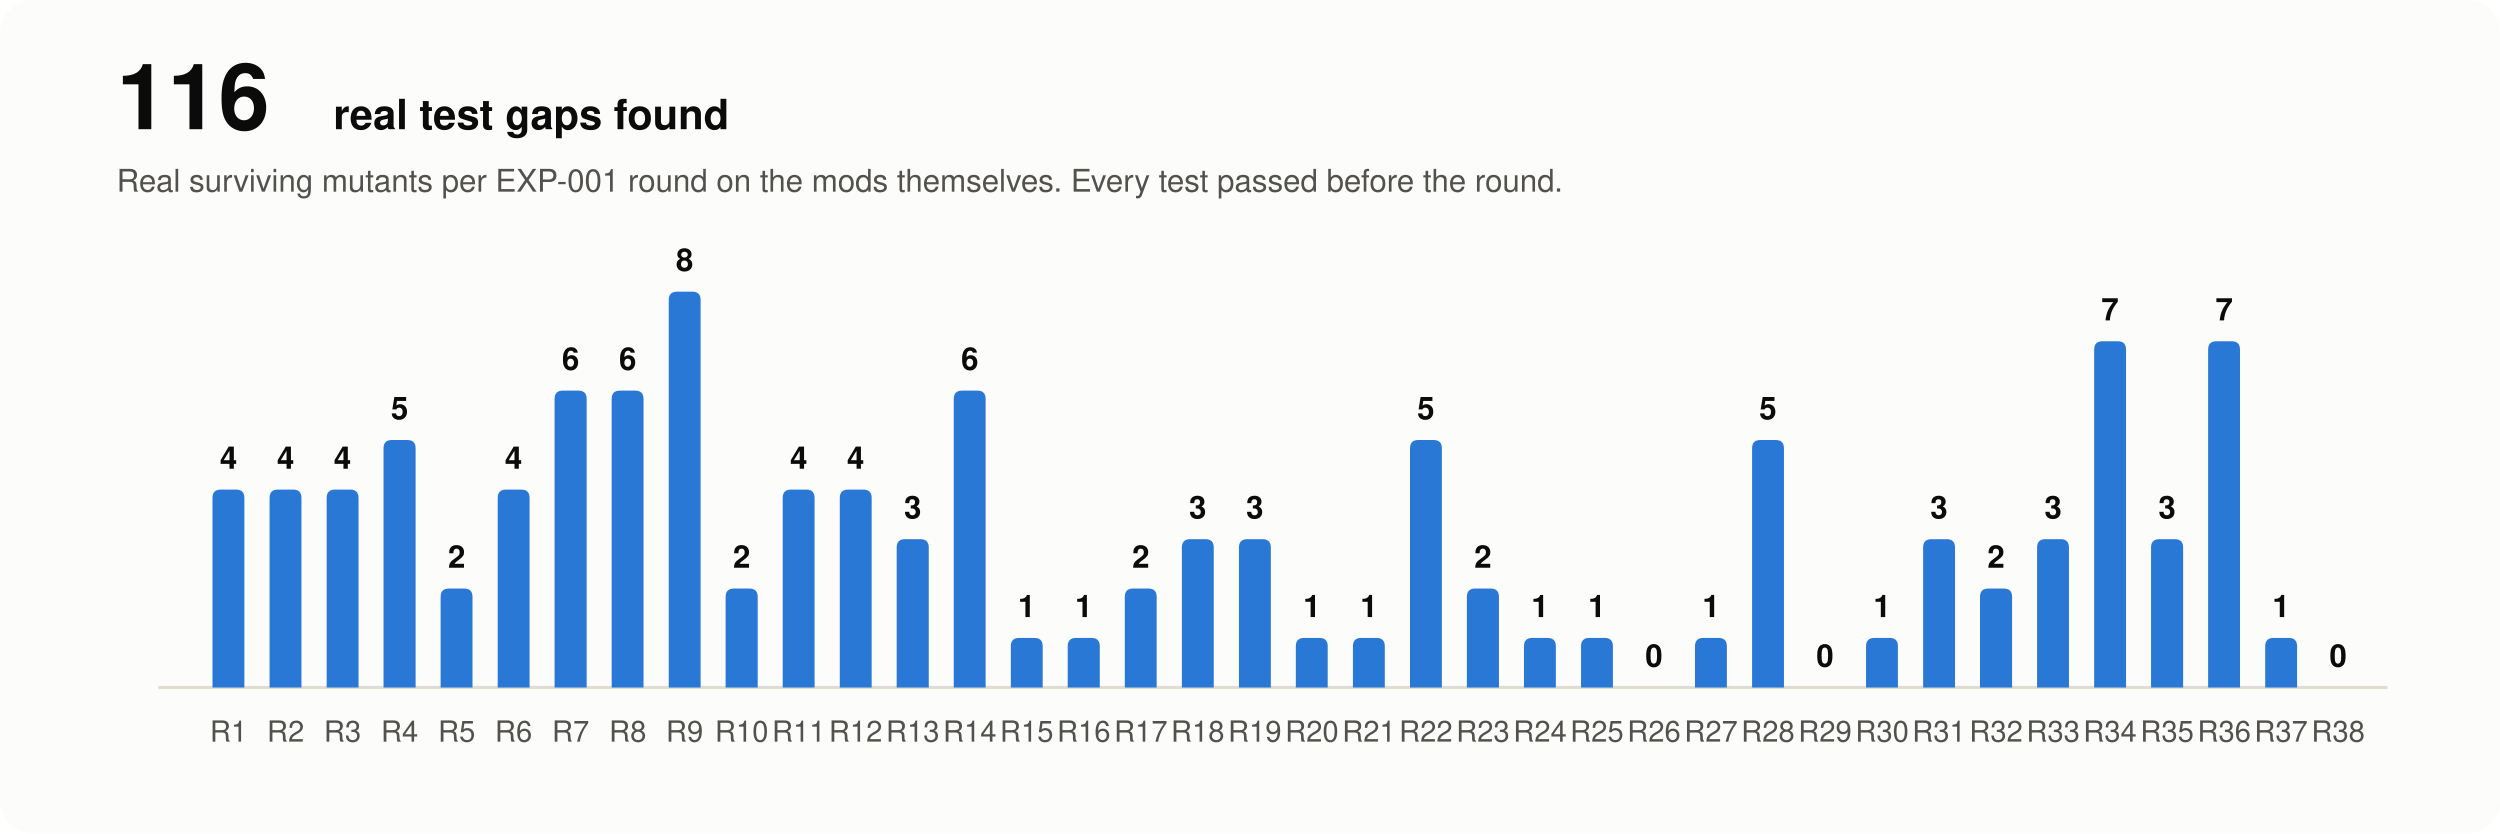
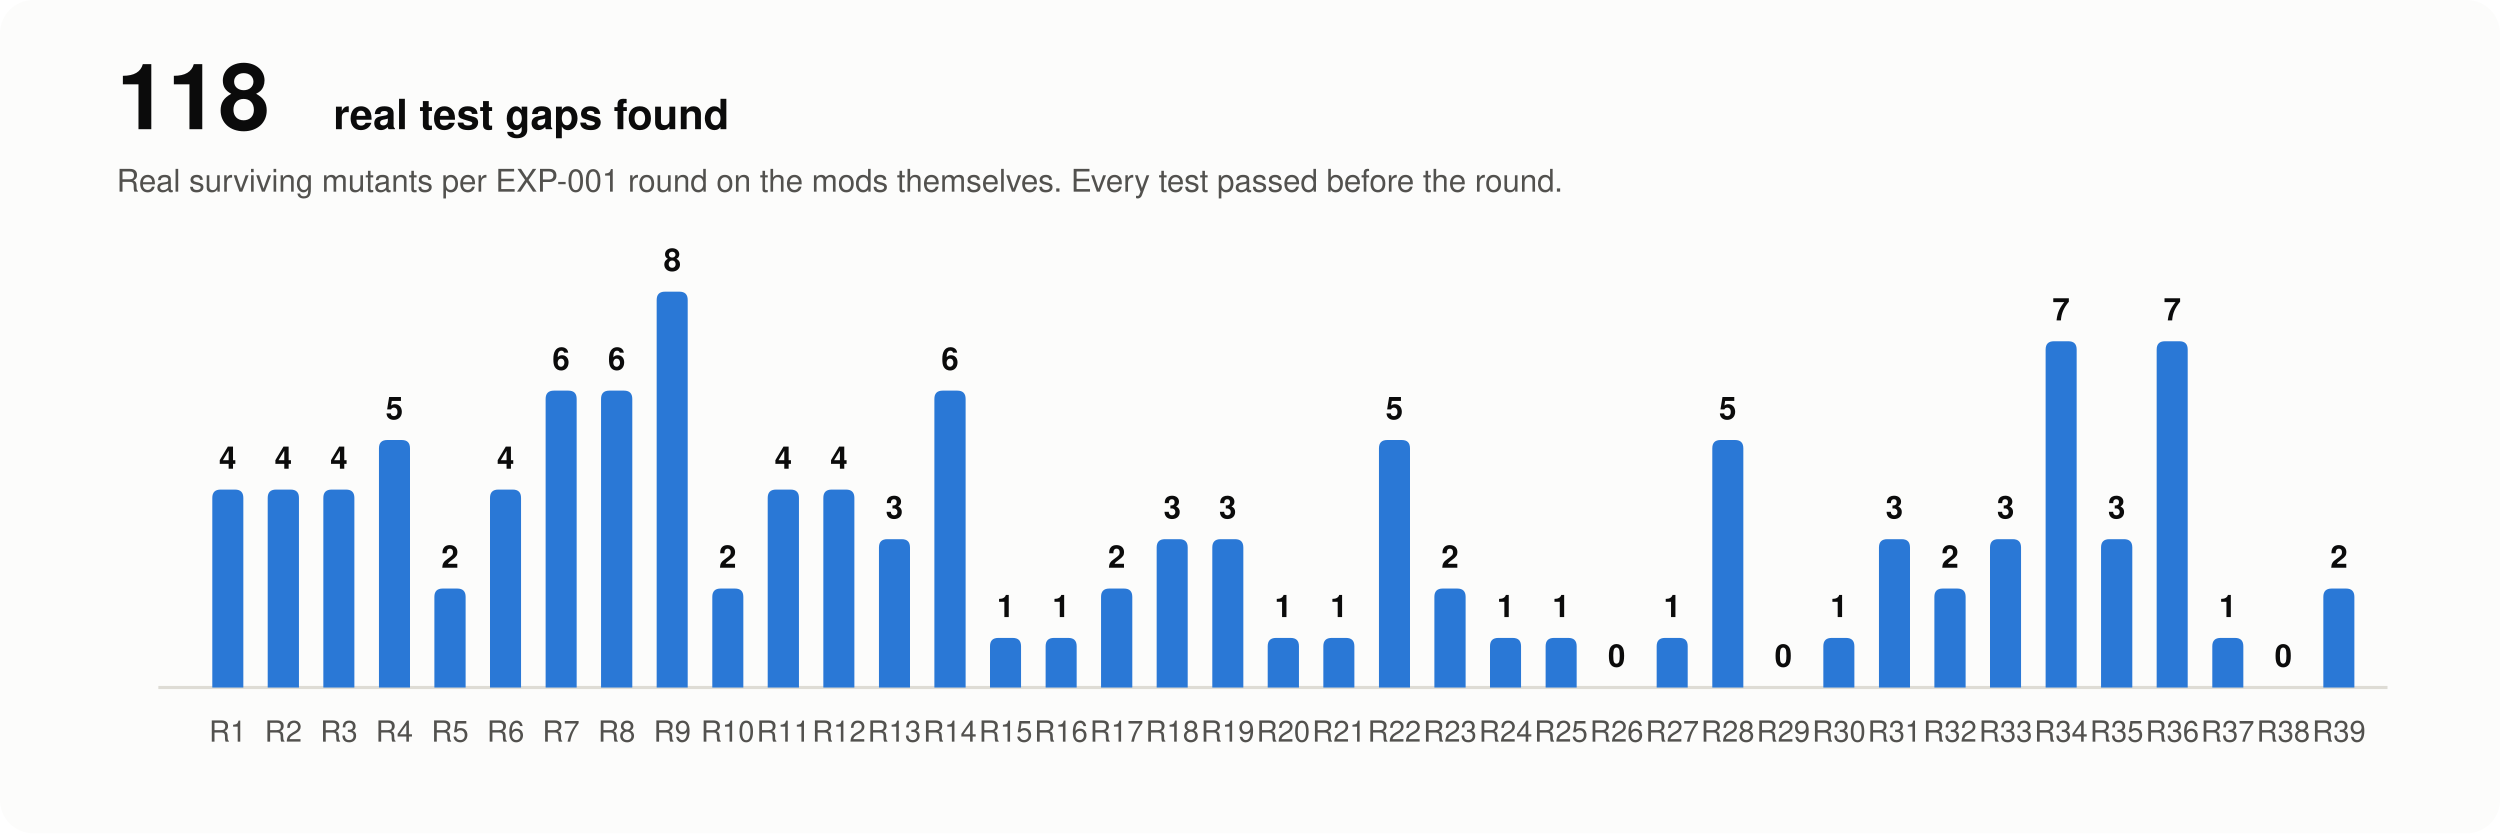
- <svg xmlns="http://www.w3.org/2000/svg" viewBox="0 0 1200 400" width="1200" height="400" role="img" aria-label="116 real test gaps found in 38 rounds" font-family="ui-sans-serif, -apple-system, 'Segoe UI', Helvetica, Arial, sans-serif">
+ <svg xmlns="http://www.w3.org/2000/svg" viewBox="0 0 1200 400" width="1200" height="400" role="img" aria-label="118 real test gaps found in 39 rounds" font-family="ui-sans-serif, -apple-system, 'Segoe UI', Helvetica, Arial, sans-serif">
  <style>
  .sup { fill: #fcfcfb; } .sup2 { fill: #f3f2ef; } .borda { stroke: #dedcd5; }
  .t1 { fill: #0b0b0b; } .t2 { fill: #52514e; } .t3 { fill: #8a887f; }
  .ac { fill: #2a78d6; } .acs { stroke: #2a78d6; } .acf { fill: #e8f1fb; }
  .ok { fill: #0f7a3d; } .okf { fill: #e3f3e8; }
  @media (prefers-color-scheme: dark) {
    .sup { fill: #1a1a19; } .sup2 { fill: #232322; } .borda { stroke: #3a3936; }
    .t1 { fill: #f0efec; } .t2 { fill: #c3c2b7; } .t3 { fill: #8f8d84; }
    .ac { fill: #3987e5; } .acs { stroke: #3987e5; } .acf { fill: #1d2c40; }
    .ok { fill: #4cc27a; } .okf { fill: #16301f; }
  }
  @media (prefers-reduced-motion: reduce) { * { animation: none !important; } }

  .barra { transform-box: fill-box; transform-origin: bottom; animation: cresce 1.1s cubic-bezier(.2,.8,.2,1); }
  @keyframes cresce { from { transform: scaleY(0); } to { transform: scaleY(1); } }
</style>
  <rect width="1200" height="400" rx="16" class="sup" />
-   <text x="56" y="62" font-size="44" font-weight="800" class="t1">116</text>
+   <text x="56" y="62" font-size="44" font-weight="800" class="t1">118</text>
  <text x="160" y="62" font-size="20" font-weight="700" class="t1">real test gaps found</text>
  <text x="56" y="92" font-size="15" class="t2">Real surviving mutants per EXP-001 round on the mods themselves. Every test passed before the round.</text>
  <line x1="76" y1="330" x2="1146" y2="330" class="borda" stroke-width="1.5" />
  <g class="barra">
-     <path d="M102.0,330 L102.0,239.0 Q102.0,235.0 106.0,235.0 L113.3,235.0 Q117.3,235.0 117.3,239.0 L117.3,330 Z" class="ac" />
-   </g>
-   <text x="109.7" y="225.0" font-size="15" font-weight="700" class="t1" text-anchor="middle">4</text>
-   <text x="109.7" y="356" font-size="14" class="t2" text-anchor="middle">R1</text>
-   <g class="barra">
-     <path d="M129.4,330 L129.4,239.0 Q129.4,235.0 133.4,235.0 L140.7,235.0 Q144.7,235.0 144.7,239.0 L144.7,330 Z" class="ac" />
-   </g>
-   <text x="137.1" y="225.0" font-size="15" font-weight="700" class="t1" text-anchor="middle">4</text>
-   <text x="137.1" y="356" font-size="14" class="t2" text-anchor="middle">R2</text>
-   <g class="barra">
-     <path d="M156.8,330 L156.8,239.0 Q156.8,235.0 160.8,235.0 L168.1,235.0 Q172.1,235.0 172.1,239.0 L172.1,330 Z" class="ac" />
-   </g>
-   <text x="164.4" y="225.0" font-size="15" font-weight="700" class="t1" text-anchor="middle">4</text>
-   <text x="164.4" y="356" font-size="14" class="t2" text-anchor="middle">R3</text>
-   <g class="barra">
-     <path d="M184.1,330 L184.1,215.2 Q184.1,211.2 188.1,211.2 L195.5,211.2 Q199.5,211.2 199.5,215.2 L199.5,330 Z" class="ac" />
-   </g>
-   <text x="191.8" y="201.2" font-size="15" font-weight="700" class="t1" text-anchor="middle">5</text>
-   <text x="191.8" y="356" font-size="14" class="t2" text-anchor="middle">R4</text>
-   <g class="barra">
-     <path d="M211.5,330 L211.5,286.5 Q211.5,282.5 215.5,282.5 L222.8,282.5 Q226.8,282.5 226.8,286.5 L226.8,330 Z" class="ac" />
-   </g>
-   <text x="219.2" y="272.5" font-size="15" font-weight="700" class="t1" text-anchor="middle">2</text>
-   <text x="219.2" y="356" font-size="14" class="t2" text-anchor="middle">R5</text>
-   <g class="barra">
-     <path d="M238.9,330 L238.9,239.0 Q238.9,235.0 242.9,235.0 L250.2,235.0 Q254.2,235.0 254.2,239.0 L254.2,330 Z" class="ac" />
-   </g>
-   <text x="246.5" y="225.0" font-size="15" font-weight="700" class="t1" text-anchor="middle">4</text>
-   <text x="246.5" y="356" font-size="14" class="t2" text-anchor="middle">R6</text>
-   <g class="barra">
-     <path d="M266.2,330 L266.2,191.5 Q266.2,187.5 270.2,187.5 L277.6,187.5 Q281.6,187.5 281.6,191.5 L281.6,330 Z" class="ac" />
-   </g>
-   <text x="273.9" y="177.5" font-size="15" font-weight="700" class="t1" text-anchor="middle">6</text>
-   <text x="273.9" y="356" font-size="14" class="t2" text-anchor="middle">R7</text>
-   <g class="barra">
-     <path d="M293.6,330 L293.6,191.5 Q293.6,187.5 297.6,187.5 L304.9,187.5 Q308.9,187.5 308.9,191.5 L308.9,330 Z" class="ac" />
-   </g>
-   <text x="301.3" y="177.5" font-size="15" font-weight="700" class="t1" text-anchor="middle">6</text>
-   <text x="301.3" y="356" font-size="14" class="t2" text-anchor="middle">R8</text>
-   <g class="barra">
-     <path d="M321.0,330 L321.0,144.0 Q321.0,140.0 325.0,140.0 L332.3,140.0 Q336.3,140.0 336.3,144.0 L336.3,330 Z" class="ac" />
-   </g>
-   <text x="328.6" y="130.0" font-size="15" font-weight="700" class="t1" text-anchor="middle">8</text>
-   <text x="328.6" y="356" font-size="14" class="t2" text-anchor="middle">R9</text>
-   <g class="barra">
-     <path d="M348.3,330 L348.3,286.5 Q348.3,282.5 352.3,282.5 L359.7,282.5 Q363.7,282.5 363.7,286.5 L363.7,330 Z" class="ac" />
-   </g>
-   <text x="356.0" y="272.5" font-size="15" font-weight="700" class="t1" text-anchor="middle">2</text>
-   <text x="356.0" y="356" font-size="14" class="t2" text-anchor="middle">R10</text>
-   <g class="barra">
-     <path d="M375.7,330 L375.7,239.0 Q375.7,235.0 379.7,235.0 L387.0,235.0 Q391.0,235.0 391.0,239.0 L391.0,330 Z" class="ac" />
-   </g>
-   <text x="383.4" y="225.0" font-size="15" font-weight="700" class="t1" text-anchor="middle">4</text>
-   <text x="383.4" y="356" font-size="14" class="t2" text-anchor="middle">R11</text>
-   <g class="barra">
-     <path d="M403.1,330 L403.1,239.0 Q403.1,235.0 407.1,235.0 L414.4,235.0 Q418.4,235.0 418.4,239.0 L418.4,330 Z" class="ac" />
-   </g>
-   <text x="410.7" y="225.0" font-size="15" font-weight="700" class="t1" text-anchor="middle">4</text>
-   <text x="410.7" y="356" font-size="14" class="t2" text-anchor="middle">R12</text>
-   <g class="barra">
-     <path d="M430.4,330 L430.4,262.8 Q430.4,258.8 434.4,258.8 L441.8,258.8 Q445.8,258.8 445.8,262.8 L445.8,330 Z" class="ac" />
-   </g>
-   <text x="438.1" y="248.8" font-size="15" font-weight="700" class="t1" text-anchor="middle">3</text>
-   <text x="438.1" y="356" font-size="14" class="t2" text-anchor="middle">R13</text>
-   <g class="barra">
-     <path d="M457.8,330 L457.8,191.5 Q457.8,187.5 461.8,187.5 L469.1,187.5 Q473.1,187.5 473.1,191.5 L473.1,330 Z" class="ac" />
-   </g>
-   <text x="465.5" y="177.5" font-size="15" font-weight="700" class="t1" text-anchor="middle">6</text>
-   <text x="465.5" y="356" font-size="14" class="t2" text-anchor="middle">R14</text>
-   <g class="barra">
-     <path d="M485.2,330 L485.2,310.2 Q485.2,306.2 489.2,306.2 L496.5,306.2 Q500.5,306.2 500.5,310.2 L500.5,330 Z" class="ac" />
-   </g>
-   <text x="492.8" y="296.2" font-size="15" font-weight="700" class="t1" text-anchor="middle">1</text>
-   <text x="492.8" y="356" font-size="14" class="t2" text-anchor="middle">R15</text>
-   <g class="barra">
-     <path d="M512.5,330 L512.5,310.2 Q512.5,306.2 516.5,306.2 L523.9,306.2 Q527.9,306.2 527.9,310.2 L527.9,330 Z" class="ac" />
-   </g>
-   <text x="520.2" y="296.2" font-size="15" font-weight="700" class="t1" text-anchor="middle">1</text>
-   <text x="520.2" y="356" font-size="14" class="t2" text-anchor="middle">R16</text>
-   <g class="barra">
-     <path d="M539.9,330 L539.9,286.5 Q539.9,282.5 543.9,282.5 L551.2,282.5 Q555.2,282.5 555.2,286.5 L555.2,330 Z" class="ac" />
-   </g>
-   <text x="547.6" y="272.5" font-size="15" font-weight="700" class="t1" text-anchor="middle">2</text>
-   <text x="547.6" y="356" font-size="14" class="t2" text-anchor="middle">R17</text>
-   <g class="barra">
-     <path d="M567.3,330 L567.3,262.8 Q567.3,258.8 571.3,258.8 L578.6,258.8 Q582.6,258.8 582.6,262.8 L582.6,330 Z" class="ac" />
-   </g>
-   <text x="574.9" y="248.8" font-size="15" font-weight="700" class="t1" text-anchor="middle">3</text>
-   <text x="574.9" y="356" font-size="14" class="t2" text-anchor="middle">R18</text>
-   <g class="barra">
-     <path d="M594.7,330 L594.7,262.8 Q594.7,258.8 598.7,258.8 L606.0,258.8 Q610.0,258.8 610.0,262.8 L610.0,330 Z" class="ac" />
-   </g>
-   <text x="602.3" y="248.8" font-size="15" font-weight="700" class="t1" text-anchor="middle">3</text>
-   <text x="602.3" y="356" font-size="14" class="t2" text-anchor="middle">R19</text>
-   <g class="barra">
-     <path d="M622.0,330 L622.0,310.2 Q622.0,306.2 626.0,306.2 L633.3,306.2 Q637.3,306.2 637.3,310.2 L637.3,330 Z" class="ac" />
-   </g>
-   <text x="629.7" y="296.2" font-size="15" font-weight="700" class="t1" text-anchor="middle">1</text>
-   <text x="629.7" y="356" font-size="14" class="t2" text-anchor="middle">R20</text>
-   <g class="barra">
-     <path d="M649.4,330 L649.4,310.2 Q649.4,306.2 653.4,306.2 L660.7,306.2 Q664.7,306.2 664.7,310.2 L664.7,330 Z" class="ac" />
-   </g>
-   <text x="657.1" y="296.2" font-size="15" font-weight="700" class="t1" text-anchor="middle">1</text>
-   <text x="657.1" y="356" font-size="14" class="t2" text-anchor="middle">R21</text>
-   <g class="barra">
-     <path d="M676.8,330 L676.8,215.2 Q676.8,211.2 680.8,211.2 L688.1,211.2 Q692.1,211.2 692.1,215.2 L692.1,330 Z" class="ac" />
-   </g>
-   <text x="684.4" y="201.2" font-size="15" font-weight="700" class="t1" text-anchor="middle">5</text>
-   <text x="684.4" y="356" font-size="14" class="t2" text-anchor="middle">R22</text>
-   <g class="barra">
-     <path d="M704.1,330 L704.1,286.5 Q704.1,282.5 708.1,282.5 L715.5,282.5 Q719.5,282.5 719.5,286.5 L719.5,330 Z" class="ac" />
-   </g>
-   <text x="711.8" y="272.5" font-size="15" font-weight="700" class="t1" text-anchor="middle">2</text>
-   <text x="711.8" y="356" font-size="14" class="t2" text-anchor="middle">R23</text>
-   <g class="barra">
-     <path d="M731.5,330 L731.5,310.2 Q731.5,306.2 735.5,306.2 L742.8,306.2 Q746.8,306.2 746.8,310.2 L746.8,330 Z" class="ac" />
-   </g>
-   <text x="739.2" y="296.2" font-size="15" font-weight="700" class="t1" text-anchor="middle">1</text>
-   <text x="739.2" y="356" font-size="14" class="t2" text-anchor="middle">R24</text>
-   <g class="barra">
-     <path d="M758.9,330 L758.9,310.2 Q758.9,306.2 762.9,306.2 L770.2,306.2 Q774.2,306.2 774.2,310.2 L774.2,330 Z" class="ac" />
-   </g>
-   <text x="766.5" y="296.2" font-size="15" font-weight="700" class="t1" text-anchor="middle">1</text>
-   <text x="766.5" y="356" font-size="14" class="t2" text-anchor="middle">R25</text>
-   <g class="barra">
-     <path d="M786.2,330 L786.2,330.0 Q786.2,330.0 786.2,330.0 L801.6,330.0 Q801.6,330.0 801.6,330.0 L801.6,330 Z" class="ac" />
-   </g>
-   <text x="793.9" y="320.0" font-size="15" font-weight="700" class="t1" text-anchor="middle">0</text>
-   <text x="793.9" y="356" font-size="14" class="t2" text-anchor="middle">R26</text>
-   <g class="barra">
-     <path d="M813.6,330 L813.6,310.2 Q813.6,306.2 817.6,306.2 L824.9,306.2 Q828.9,306.2 828.9,310.2 L828.9,330 Z" class="ac" />
-   </g>
-   <text x="821.3" y="296.2" font-size="15" font-weight="700" class="t1" text-anchor="middle">1</text>
-   <text x="821.3" y="356" font-size="14" class="t2" text-anchor="middle">R27</text>
-   <g class="barra">
-     <path d="M841.0,330 L841.0,215.2 Q841.0,211.2 845.0,211.2 L852.3,211.2 Q856.3,211.2 856.3,215.2 L856.3,330 Z" class="ac" />
-   </g>
-   <text x="848.6" y="201.2" font-size="15" font-weight="700" class="t1" text-anchor="middle">5</text>
-   <text x="848.6" y="356" font-size="14" class="t2" text-anchor="middle">R28</text>
-   <g class="barra">
-     <path d="M868.3,330 L868.3,330.0 Q868.3,330.0 868.3,330.0 L883.7,330.0 Q883.7,330.0 883.7,330.0 L883.7,330 Z" class="ac" />
-   </g>
-   <text x="876.0" y="320.0" font-size="15" font-weight="700" class="t1" text-anchor="middle">0</text>
-   <text x="876.0" y="356" font-size="14" class="t2" text-anchor="middle">R29</text>
-   <g class="barra">
-     <path d="M895.7,330 L895.7,310.2 Q895.7,306.2 899.7,306.2 L907.0,306.2 Q911.0,306.2 911.0,310.2 L911.0,330 Z" class="ac" />
-   </g>
-   <text x="903.4" y="296.2" font-size="15" font-weight="700" class="t1" text-anchor="middle">1</text>
-   <text x="903.4" y="356" font-size="14" class="t2" text-anchor="middle">R30</text>
-   <g class="barra">
-     <path d="M923.1,330 L923.1,262.8 Q923.1,258.8 927.1,258.8 L934.4,258.8 Q938.4,258.8 938.4,262.8 L938.4,330 Z" class="ac" />
-   </g>
-   <text x="930.7" y="248.8" font-size="15" font-weight="700" class="t1" text-anchor="middle">3</text>
-   <text x="930.7" y="356" font-size="14" class="t2" text-anchor="middle">R31</text>
-   <g class="barra">
-     <path d="M950.4,330 L950.4,286.5 Q950.4,282.5 954.4,282.5 L961.8,282.5 Q965.8,282.5 965.8,286.5 L965.8,330 Z" class="ac" />
-   </g>
-   <text x="958.1" y="272.5" font-size="15" font-weight="700" class="t1" text-anchor="middle">2</text>
-   <text x="958.1" y="356" font-size="14" class="t2" text-anchor="middle">R32</text>
-   <g class="barra">
-     <path d="M977.8,330 L977.8,262.8 Q977.8,258.8 981.8,258.8 L989.1,258.8 Q993.1,258.8 993.1,262.8 L993.1,330 Z" class="ac" />
-   </g>
-   <text x="985.5" y="248.8" font-size="15" font-weight="700" class="t1" text-anchor="middle">3</text>
-   <text x="985.5" y="356" font-size="14" class="t2" text-anchor="middle">R33</text>
-   <g class="barra">
-     <path d="M1005.2,330 L1005.2,167.8 Q1005.2,163.8 1009.2,163.8 L1016.5,163.8 Q1020.5,163.8 1020.5,167.8 L1020.5,330 Z" class="ac" />
-   </g>
-   <text x="1012.8" y="153.8" font-size="15" font-weight="700" class="t1" text-anchor="middle">7</text>
-   <text x="1012.8" y="356" font-size="14" class="t2" text-anchor="middle">R34</text>
-   <g class="barra">
-     <path d="M1032.5,330 L1032.5,262.8 Q1032.5,258.8 1036.5,258.8 L1043.9,258.8 Q1047.9,258.8 1047.9,262.8 L1047.9,330 Z" class="ac" />
-   </g>
-   <text x="1040.2" y="248.8" font-size="15" font-weight="700" class="t1" text-anchor="middle">3</text>
-   <text x="1040.2" y="356" font-size="14" class="t2" text-anchor="middle">R35</text>
-   <g class="barra">
-     <path d="M1059.9,330 L1059.9,167.8 Q1059.9,163.8 1063.9,163.8 L1071.2,163.8 Q1075.2,163.8 1075.2,167.8 L1075.2,330 Z" class="ac" />
-   </g>
-   <text x="1067.6" y="153.8" font-size="15" font-weight="700" class="t1" text-anchor="middle">7</text>
-   <text x="1067.6" y="356" font-size="14" class="t2" text-anchor="middle">R36</text>
-   <g class="barra">
-     <path d="M1087.3,330 L1087.3,310.2 Q1087.3,306.2 1091.3,306.2 L1098.6,306.2 Q1102.6,306.2 1102.6,310.2 L1102.6,330 Z" class="ac" />
-   </g>
-   <text x="1094.9" y="296.2" font-size="15" font-weight="700" class="t1" text-anchor="middle">1</text>
-   <text x="1094.9" y="356" font-size="14" class="t2" text-anchor="middle">R37</text>
-   <g class="barra">
-     <path d="M1114.7,330 L1114.7,330.0 Q1114.7,330.0 1114.7,330.0 L1130.0,330.0 Q1130.0,330.0 1130.0,330.0 L1130.0,330 Z" class="ac" />
-   </g>
-   <text x="1122.3" y="320.0" font-size="15" font-weight="700" class="t1" text-anchor="middle">0</text>
-   <text x="1122.3" y="356" font-size="14" class="t2" text-anchor="middle">R38</text>
+     <path d="M101.9,330 L101.9,239.0 Q101.9,235.0 105.9,235.0 L112.8,235.0 Q116.8,235.0 116.8,239.0 L116.8,330 Z" class="ac" />
+   </g>
+   <text x="109.3" y="225.0" font-size="15" font-weight="700" class="t1" text-anchor="middle">4</text>
+   <text x="109.3" y="356" font-size="14" class="t2" text-anchor="middle">R1</text>
+   <g class="barra">
+     <path d="M128.5,330 L128.5,239.0 Q128.5,235.0 132.5,235.0 L139.5,235.0 Q143.5,235.0 143.5,239.0 L143.5,330 Z" class="ac" />
+   </g>
+   <text x="136.0" y="225.0" font-size="15" font-weight="700" class="t1" text-anchor="middle">4</text>
+   <text x="136.0" y="356" font-size="14" class="t2" text-anchor="middle">R2</text>
+   <g class="barra">
+     <path d="M155.2,330 L155.2,239.0 Q155.2,235.0 159.2,235.0 L166.1,235.0 Q170.1,235.0 170.1,239.0 L170.1,330 Z" class="ac" />
+   </g>
+   <text x="162.7" y="225.0" font-size="15" font-weight="700" class="t1" text-anchor="middle">4</text>
+   <text x="162.7" y="356" font-size="14" class="t2" text-anchor="middle">R3</text>
+   <g class="barra">
+     <path d="M181.9,330 L181.9,215.2 Q181.9,211.2 185.9,211.2 L192.8,211.2 Q196.8,211.2 196.8,215.2 L196.8,330 Z" class="ac" />
+   </g>
+   <text x="189.3" y="201.2" font-size="15" font-weight="700" class="t1" text-anchor="middle">5</text>
+   <text x="189.3" y="356" font-size="14" class="t2" text-anchor="middle">R4</text>
+   <g class="barra">
+     <path d="M208.5,330 L208.5,286.5 Q208.5,282.5 212.5,282.5 L219.5,282.5 Q223.5,282.5 223.5,286.5 L223.5,330 Z" class="ac" />
+   </g>
+   <text x="216.0" y="272.5" font-size="15" font-weight="700" class="t1" text-anchor="middle">2</text>
+   <text x="216.0" y="356" font-size="14" class="t2" text-anchor="middle">R5</text>
+   <g class="barra">
+     <path d="M235.2,330 L235.2,239.0 Q235.2,235.0 239.2,235.0 L246.1,235.0 Q250.1,235.0 250.1,239.0 L250.1,330 Z" class="ac" />
+   </g>
+   <text x="242.7" y="225.0" font-size="15" font-weight="700" class="t1" text-anchor="middle">4</text>
+   <text x="242.7" y="356" font-size="14" class="t2" text-anchor="middle">R6</text>
+   <g class="barra">
+     <path d="M261.9,330 L261.9,191.5 Q261.9,187.5 265.9,187.5 L272.8,187.5 Q276.8,187.5 276.8,191.5 L276.8,330 Z" class="ac" />
+   </g>
+   <text x="269.3" y="177.5" font-size="15" font-weight="700" class="t1" text-anchor="middle">6</text>
+   <text x="269.3" y="356" font-size="14" class="t2" text-anchor="middle">R7</text>
+   <g class="barra">
+     <path d="M288.5,330 L288.5,191.5 Q288.5,187.5 292.5,187.5 L299.5,187.5 Q303.5,187.5 303.5,191.5 L303.5,330 Z" class="ac" />
+   </g>
+   <text x="296.0" y="177.5" font-size="15" font-weight="700" class="t1" text-anchor="middle">6</text>
+   <text x="296.0" y="356" font-size="14" class="t2" text-anchor="middle">R8</text>
+   <g class="barra">
+     <path d="M315.2,330 L315.2,144.0 Q315.2,140.0 319.2,140.0 L326.1,140.0 Q330.1,140.0 330.1,144.0 L330.1,330 Z" class="ac" />
+   </g>
+   <text x="322.7" y="130.0" font-size="15" font-weight="700" class="t1" text-anchor="middle">8</text>
+   <text x="322.7" y="356" font-size="14" class="t2" text-anchor="middle">R9</text>
+   <g class="barra">
+     <path d="M341.9,330 L341.9,286.5 Q341.9,282.5 345.9,282.5 L352.8,282.5 Q356.8,282.5 356.8,286.5 L356.8,330 Z" class="ac" />
+   </g>
+   <text x="349.3" y="272.5" font-size="15" font-weight="700" class="t1" text-anchor="middle">2</text>
+   <text x="349.3" y="356" font-size="14" class="t2" text-anchor="middle">R10</text>
+   <g class="barra">
+     <path d="M368.5,330 L368.5,239.0 Q368.5,235.0 372.5,235.0 L379.5,235.0 Q383.5,235.0 383.5,239.0 L383.5,330 Z" class="ac" />
+   </g>
+   <text x="376.0" y="225.0" font-size="15" font-weight="700" class="t1" text-anchor="middle">4</text>
+   <text x="376.0" y="356" font-size="14" class="t2" text-anchor="middle">R11</text>
+   <g class="barra">
+     <path d="M395.2,330 L395.2,239.0 Q395.2,235.0 399.2,235.0 L406.1,235.0 Q410.1,235.0 410.1,239.0 L410.1,330 Z" class="ac" />
+   </g>
+   <text x="402.7" y="225.0" font-size="15" font-weight="700" class="t1" text-anchor="middle">4</text>
+   <text x="402.7" y="356" font-size="14" class="t2" text-anchor="middle">R12</text>
+   <g class="barra">
+     <path d="M421.9,330 L421.9,262.8 Q421.9,258.8 425.9,258.8 L432.8,258.8 Q436.8,258.8 436.8,262.8 L436.8,330 Z" class="ac" />
+   </g>
+   <text x="429.3" y="248.8" font-size="15" font-weight="700" class="t1" text-anchor="middle">3</text>
+   <text x="429.3" y="356" font-size="14" class="t2" text-anchor="middle">R13</text>
+   <g class="barra">
+     <path d="M448.5,330 L448.5,191.5 Q448.5,187.5 452.5,187.5 L459.5,187.5 Q463.5,187.5 463.5,191.5 L463.5,330 Z" class="ac" />
+   </g>
+   <text x="456.0" y="177.5" font-size="15" font-weight="700" class="t1" text-anchor="middle">6</text>
+   <text x="456.0" y="356" font-size="14" class="t2" text-anchor="middle">R14</text>
+   <g class="barra">
+     <path d="M475.2,330 L475.2,310.2 Q475.2,306.2 479.2,306.2 L486.1,306.2 Q490.1,306.2 490.1,310.2 L490.1,330 Z" class="ac" />
+   </g>
+   <text x="482.7" y="296.2" font-size="15" font-weight="700" class="t1" text-anchor="middle">1</text>
+   <text x="482.7" y="356" font-size="14" class="t2" text-anchor="middle">R15</text>
+   <g class="barra">
+     <path d="M501.9,330 L501.9,310.2 Q501.9,306.2 505.9,306.2 L512.8,306.2 Q516.8,306.2 516.8,310.2 L516.8,330 Z" class="ac" />
+   </g>
+   <text x="509.3" y="296.2" font-size="15" font-weight="700" class="t1" text-anchor="middle">1</text>
+   <text x="509.3" y="356" font-size="14" class="t2" text-anchor="middle">R16</text>
+   <g class="barra">
+     <path d="M528.5,330 L528.5,286.5 Q528.5,282.5 532.5,282.5 L539.5,282.5 Q543.5,282.5 543.5,286.5 L543.5,330 Z" class="ac" />
+   </g>
+   <text x="536.0" y="272.5" font-size="15" font-weight="700" class="t1" text-anchor="middle">2</text>
+   <text x="536.0" y="356" font-size="14" class="t2" text-anchor="middle">R17</text>
+   <g class="barra">
+     <path d="M555.2,330 L555.2,262.8 Q555.2,258.8 559.2,258.8 L566.1,258.8 Q570.1,258.8 570.1,262.8 L570.1,330 Z" class="ac" />
+   </g>
+   <text x="562.7" y="248.8" font-size="15" font-weight="700" class="t1" text-anchor="middle">3</text>
+   <text x="562.7" y="356" font-size="14" class="t2" text-anchor="middle">R18</text>
+   <g class="barra">
+     <path d="M581.9,330 L581.9,262.8 Q581.9,258.8 585.9,258.8 L592.8,258.8 Q596.8,258.8 596.8,262.8 L596.8,330 Z" class="ac" />
+   </g>
+   <text x="589.3" y="248.8" font-size="15" font-weight="700" class="t1" text-anchor="middle">3</text>
+   <text x="589.3" y="356" font-size="14" class="t2" text-anchor="middle">R19</text>
+   <g class="barra">
+     <path d="M608.5,330 L608.5,310.2 Q608.5,306.2 612.5,306.2 L619.5,306.2 Q623.5,306.2 623.5,310.2 L623.5,330 Z" class="ac" />
+   </g>
+   <text x="616.0" y="296.2" font-size="15" font-weight="700" class="t1" text-anchor="middle">1</text>
+   <text x="616.0" y="356" font-size="14" class="t2" text-anchor="middle">R20</text>
+   <g class="barra">
+     <path d="M635.2,330 L635.2,310.2 Q635.2,306.2 639.2,306.2 L646.1,306.2 Q650.1,306.2 650.1,310.2 L650.1,330 Z" class="ac" />
+   </g>
+   <text x="642.7" y="296.2" font-size="15" font-weight="700" class="t1" text-anchor="middle">1</text>
+   <text x="642.7" y="356" font-size="14" class="t2" text-anchor="middle">R21</text>
+   <g class="barra">
+     <path d="M661.9,330 L661.9,215.2 Q661.9,211.2 665.9,211.2 L672.8,211.2 Q676.8,211.2 676.8,215.2 L676.8,330 Z" class="ac" />
+   </g>
+   <text x="669.3" y="201.2" font-size="15" font-weight="700" class="t1" text-anchor="middle">5</text>
+   <text x="669.3" y="356" font-size="14" class="t2" text-anchor="middle">R22</text>
+   <g class="barra">
+     <path d="M688.5,330 L688.5,286.5 Q688.5,282.5 692.5,282.5 L699.5,282.5 Q703.5,282.5 703.5,286.5 L703.5,330 Z" class="ac" />
+   </g>
+   <text x="696.0" y="272.5" font-size="15" font-weight="700" class="t1" text-anchor="middle">2</text>
+   <text x="696.0" y="356" font-size="14" class="t2" text-anchor="middle">R23</text>
+   <g class="barra">
+     <path d="M715.2,330 L715.2,310.2 Q715.2,306.2 719.2,306.2 L726.1,306.2 Q730.1,306.2 730.1,310.2 L730.1,330 Z" class="ac" />
+   </g>
+   <text x="722.7" y="296.2" font-size="15" font-weight="700" class="t1" text-anchor="middle">1</text>
+   <text x="722.7" y="356" font-size="14" class="t2" text-anchor="middle">R24</text>
+   <g class="barra">
+     <path d="M741.9,330 L741.9,310.2 Q741.9,306.2 745.9,306.2 L752.8,306.2 Q756.8,306.2 756.8,310.2 L756.8,330 Z" class="ac" />
+   </g>
+   <text x="749.3" y="296.2" font-size="15" font-weight="700" class="t1" text-anchor="middle">1</text>
+   <text x="749.3" y="356" font-size="14" class="t2" text-anchor="middle">R25</text>
+   <g class="barra">
+     <path d="M768.5,330 L768.5,330.0 Q768.5,330.0 768.5,330.0 L783.5,330.0 Q783.5,330.0 783.5,330.0 L783.5,330 Z" class="ac" />
+   </g>
+   <text x="776.0" y="320.0" font-size="15" font-weight="700" class="t1" text-anchor="middle">0</text>
+   <text x="776.0" y="356" font-size="14" class="t2" text-anchor="middle">R26</text>
+   <g class="barra">
+     <path d="M795.2,330 L795.2,310.2 Q795.2,306.2 799.2,306.2 L806.1,306.2 Q810.1,306.2 810.1,310.2 L810.1,330 Z" class="ac" />
+   </g>
+   <text x="802.7" y="296.2" font-size="15" font-weight="700" class="t1" text-anchor="middle">1</text>
+   <text x="802.7" y="356" font-size="14" class="t2" text-anchor="middle">R27</text>
+   <g class="barra">
+     <path d="M821.9,330 L821.9,215.2 Q821.9,211.2 825.9,211.2 L832.8,211.2 Q836.8,211.2 836.8,215.2 L836.8,330 Z" class="ac" />
+   </g>
+   <text x="829.3" y="201.2" font-size="15" font-weight="700" class="t1" text-anchor="middle">5</text>
+   <text x="829.3" y="356" font-size="14" class="t2" text-anchor="middle">R28</text>
+   <g class="barra">
+     <path d="M848.5,330 L848.5,330.0 Q848.5,330.0 848.5,330.0 L863.5,330.0 Q863.5,330.0 863.5,330.0 L863.5,330 Z" class="ac" />
+   </g>
+   <text x="856.0" y="320.0" font-size="15" font-weight="700" class="t1" text-anchor="middle">0</text>
+   <text x="856.0" y="356" font-size="14" class="t2" text-anchor="middle">R29</text>
+   <g class="barra">
+     <path d="M875.2,330 L875.2,310.2 Q875.2,306.2 879.2,306.2 L886.1,306.2 Q890.1,306.2 890.1,310.2 L890.1,330 Z" class="ac" />
+   </g>
+   <text x="882.7" y="296.2" font-size="15" font-weight="700" class="t1" text-anchor="middle">1</text>
+   <text x="882.7" y="356" font-size="14" class="t2" text-anchor="middle">R30</text>
+   <g class="barra">
+     <path d="M901.9,330 L901.9,262.8 Q901.9,258.8 905.9,258.8 L912.8,258.8 Q916.8,258.8 916.8,262.8 L916.8,330 Z" class="ac" />
+   </g>
+   <text x="909.3" y="248.8" font-size="15" font-weight="700" class="t1" text-anchor="middle">3</text>
+   <text x="909.3" y="356" font-size="14" class="t2" text-anchor="middle">R31</text>
+   <g class="barra">
+     <path d="M928.5,330 L928.5,286.5 Q928.5,282.5 932.5,282.5 L939.5,282.5 Q943.5,282.5 943.5,286.5 L943.5,330 Z" class="ac" />
+   </g>
+   <text x="936.0" y="272.5" font-size="15" font-weight="700" class="t1" text-anchor="middle">2</text>
+   <text x="936.0" y="356" font-size="14" class="t2" text-anchor="middle">R32</text>
+   <g class="barra">
+     <path d="M955.2,330 L955.2,262.8 Q955.2,258.8 959.2,258.8 L966.1,258.8 Q970.1,258.8 970.1,262.8 L970.1,330 Z" class="ac" />
+   </g>
+   <text x="962.7" y="248.8" font-size="15" font-weight="700" class="t1" text-anchor="middle">3</text>
+   <text x="962.7" y="356" font-size="14" class="t2" text-anchor="middle">R33</text>
+   <g class="barra">
+     <path d="M981.9,330 L981.9,167.8 Q981.9,163.8 985.9,163.8 L992.8,163.8 Q996.8,163.8 996.8,167.8 L996.8,330 Z" class="ac" />
+   </g>
+   <text x="989.3" y="153.8" font-size="15" font-weight="700" class="t1" text-anchor="middle">7</text>
+   <text x="989.3" y="356" font-size="14" class="t2" text-anchor="middle">R34</text>
+   <g class="barra">
+     <path d="M1008.5,330 L1008.5,262.8 Q1008.5,258.8 1012.5,258.8 L1019.5,258.8 Q1023.5,258.8 1023.5,262.8 L1023.5,330 Z" class="ac" />
+   </g>
+   <text x="1016.0" y="248.8" font-size="15" font-weight="700" class="t1" text-anchor="middle">3</text>
+   <text x="1016.0" y="356" font-size="14" class="t2" text-anchor="middle">R35</text>
+   <g class="barra">
+     <path d="M1035.2,330 L1035.2,167.8 Q1035.2,163.8 1039.2,163.8 L1046.1,163.8 Q1050.1,163.8 1050.1,167.8 L1050.1,330 Z" class="ac" />
+   </g>
+   <text x="1042.7" y="153.8" font-size="15" font-weight="700" class="t1" text-anchor="middle">7</text>
+   <text x="1042.7" y="356" font-size="14" class="t2" text-anchor="middle">R36</text>
+   <g class="barra">
+     <path d="M1061.9,330 L1061.9,310.2 Q1061.9,306.2 1065.9,306.2 L1072.8,306.2 Q1076.8,306.2 1076.8,310.2 L1076.8,330 Z" class="ac" />
+   </g>
+   <text x="1069.3" y="296.2" font-size="15" font-weight="700" class="t1" text-anchor="middle">1</text>
+   <text x="1069.3" y="356" font-size="14" class="t2" text-anchor="middle">R37</text>
+   <g class="barra">
+     <path d="M1088.5,330 L1088.5,330.0 Q1088.5,330.0 1088.5,330.0 L1103.5,330.0 Q1103.5,330.0 1103.5,330.0 L1103.5,330 Z" class="ac" />
+   </g>
+   <text x="1096.0" y="320.0" font-size="15" font-weight="700" class="t1" text-anchor="middle">0</text>
+   <text x="1096.0" y="356" font-size="14" class="t2" text-anchor="middle">R38</text>
+   <g class="barra">
+     <path d="M1115.2,330 L1115.2,286.5 Q1115.2,282.5 1119.2,282.5 L1126.1,282.5 Q1130.1,282.5 1130.1,286.5 L1130.1,330 Z" class="ac" />
+   </g>
+   <text x="1122.7" y="272.5" font-size="15" font-weight="700" class="t1" text-anchor="middle">2</text>
+   <text x="1122.7" y="356" font-size="14" class="t2" text-anchor="middle">R39</text>
</svg>
